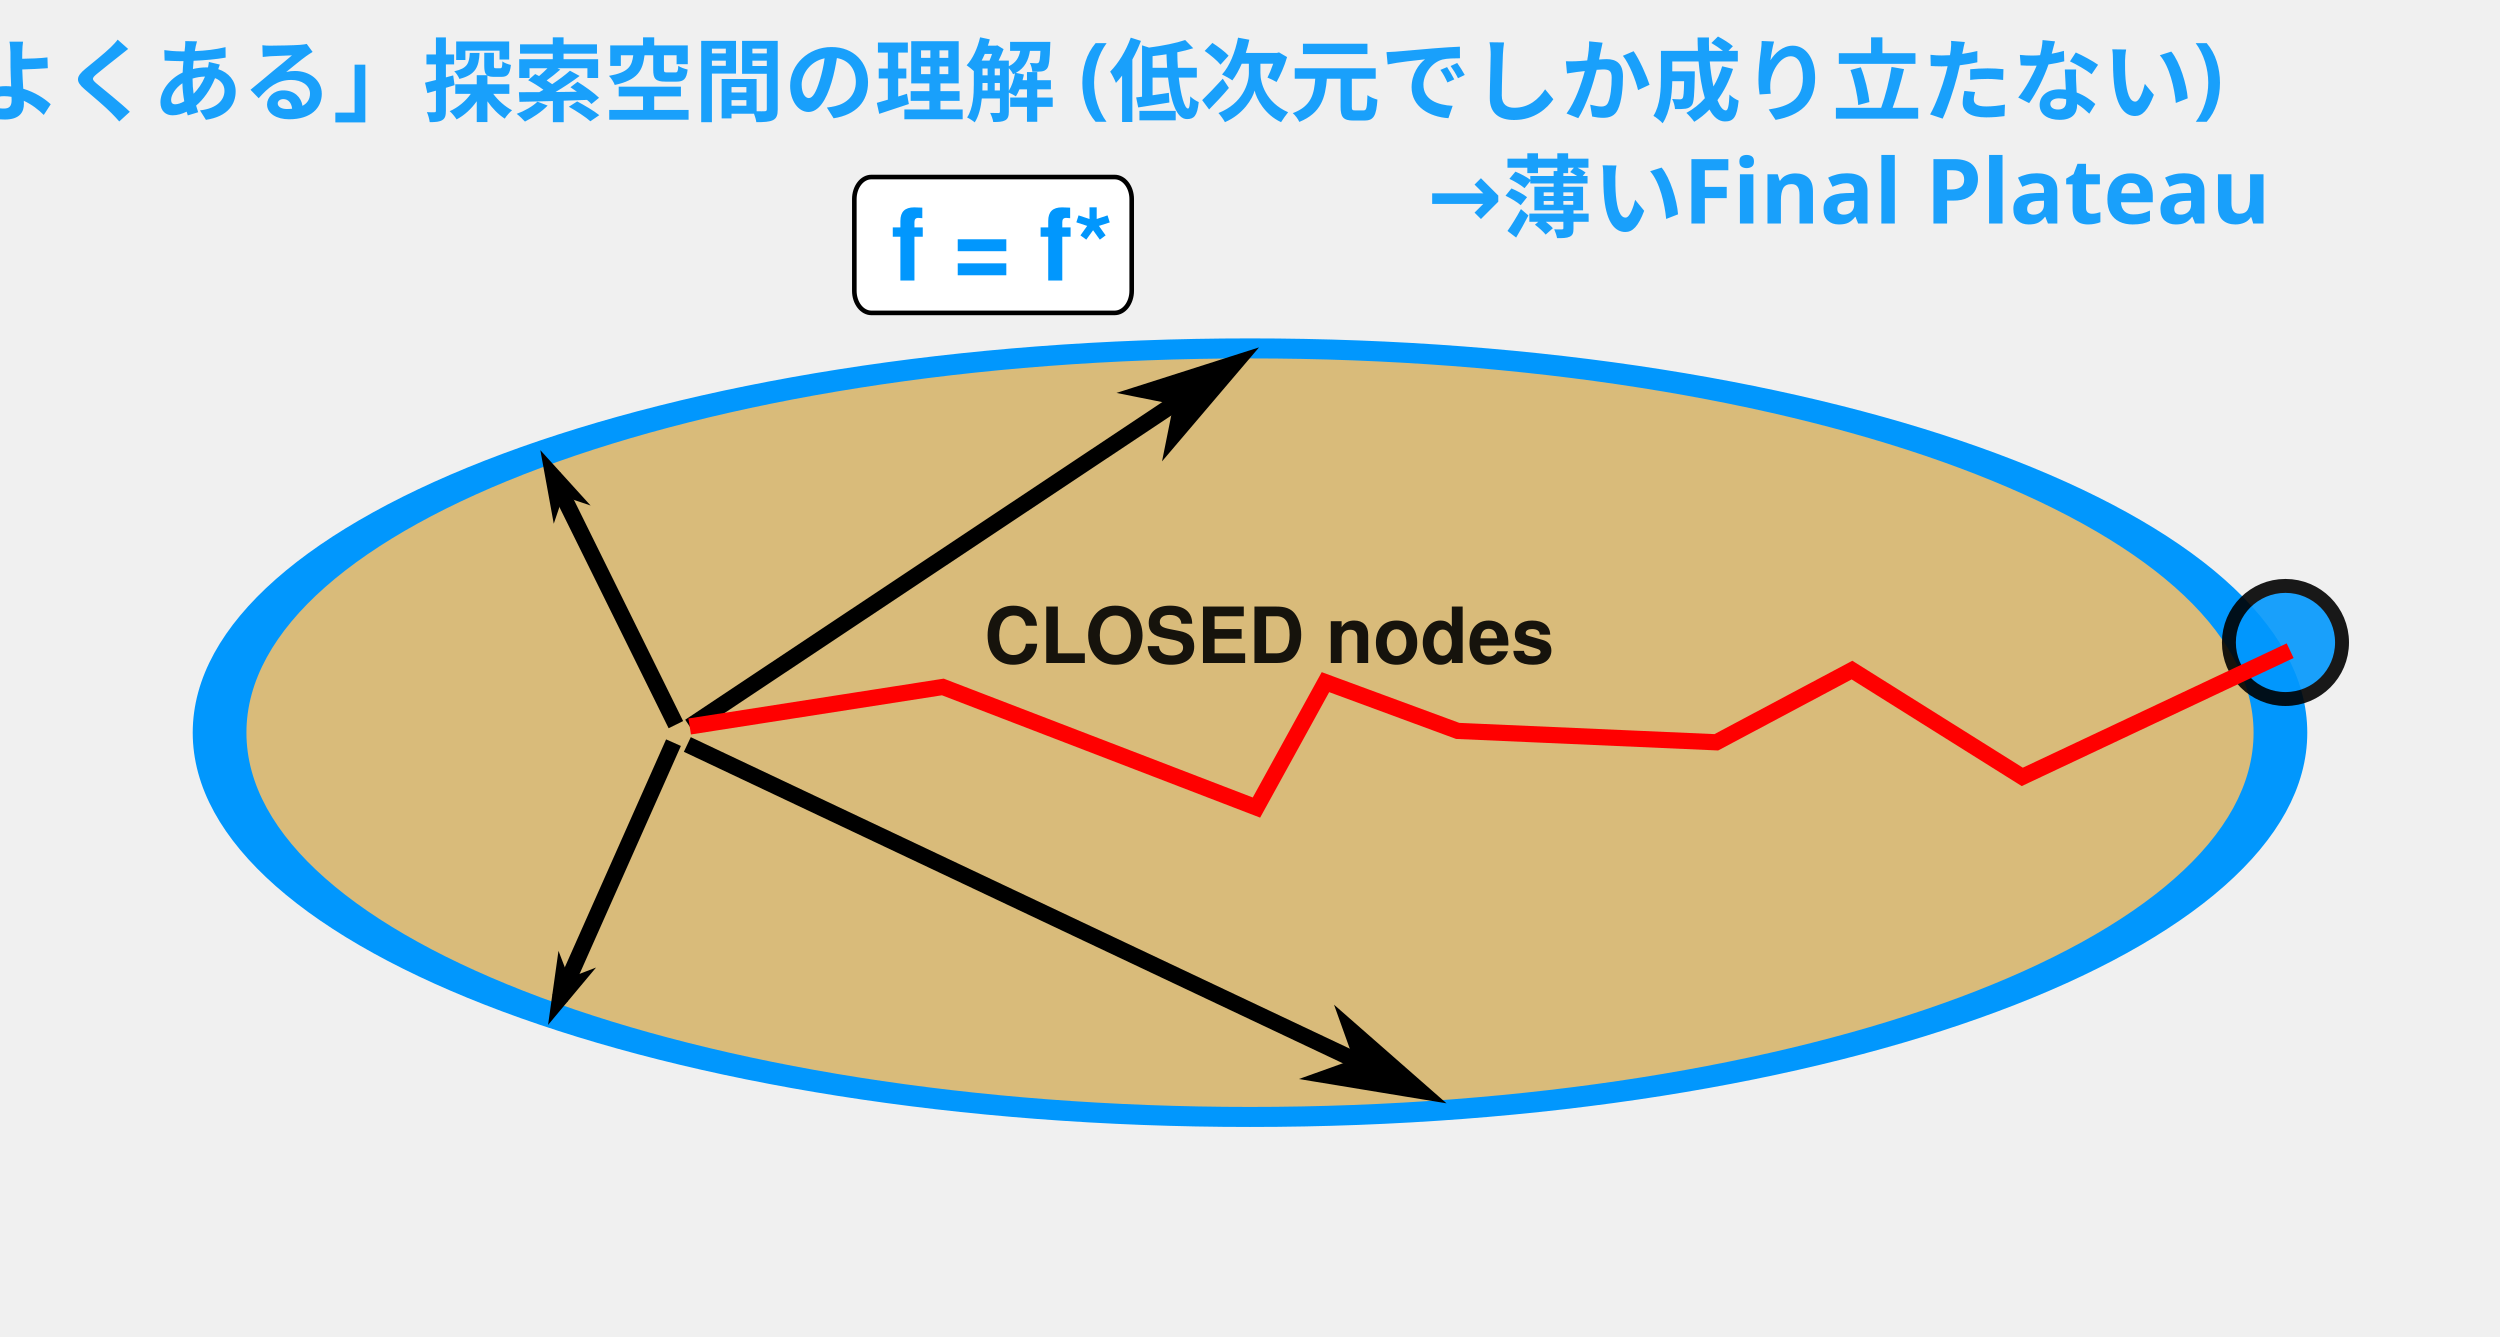
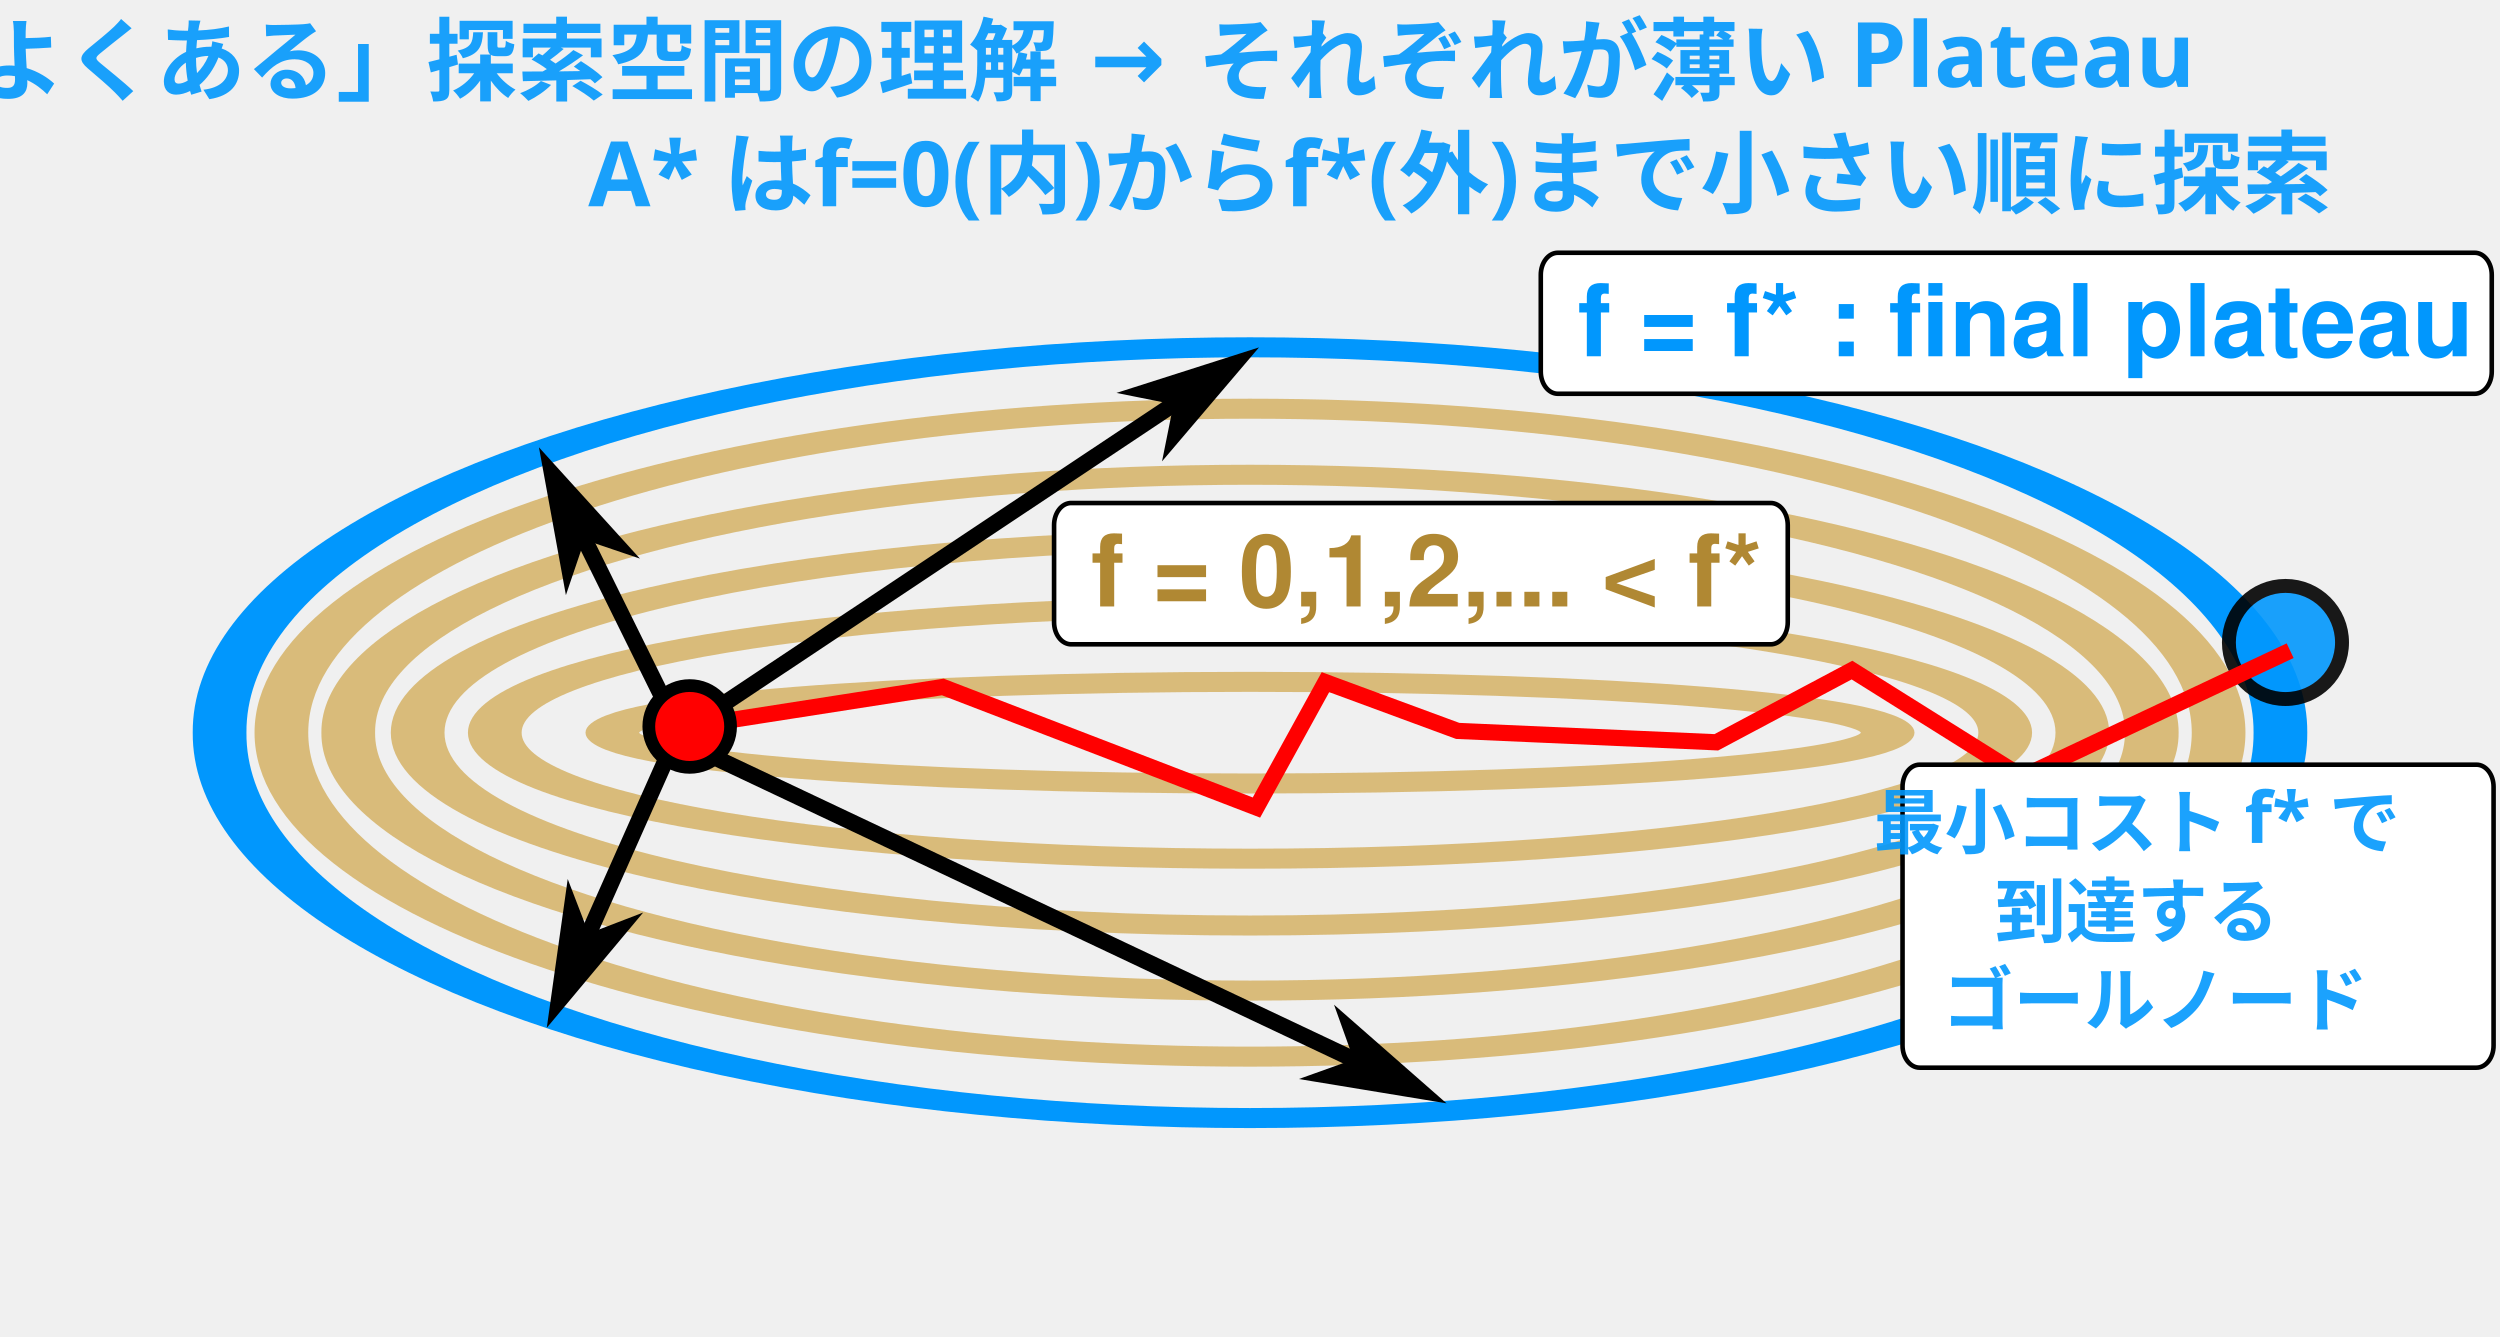
<svg xmlns="http://www.w3.org/2000/svg" width="775.17" height="414.416" id="svg2" version="1.1">
  <defs id="defs4">
    <marker orient="auto" refY="0" refX="0" id="Arrow1Send" style="overflow:visible">
      <path id="path6182" d="M 0,0 5,-5 -12.5,0 5,5 0,0 z" style="fill-rule:evenodd;stroke:#000000;stroke-width:1pt" transform="matrix(-0.2,0,0,-0.2,-1.2,0)" />
    </marker>
    <marker orient="auto" refY="0" refX="0" id="Arrow1Mend" style="overflow:visible">
      <path id="path6106" d="M 0,0 5,-5 -12.5,0 5,5 0,0 z" style="fill-rule:evenodd;stroke:#000000;stroke-width:1pt" transform="matrix(-0.4,0,0,-0.4,-4,0)" />
    </marker>
    <marker orient="auto" refY="0" refX="0" id="Arrow1Lstart" style="overflow:visible">
      <path id="path14925" d="M 0,0 5,-5 -12.5,0 5,5 0,0 z" style="fill-rule:evenodd;stroke:#000000;stroke-width:1pt" transform="matrix(0.8,0,0,0.8,10,0)" />
    </marker>
    <marker orient="auto" refY="0" refX="0" id="Arrow1Lend" style="overflow:visible">
      <path id="path14928" d="M 0,0 5,-5 -12.5,0 5,5 0,0 z" style="fill-rule:evenodd;stroke:#000000;stroke-width:1pt" transform="matrix(-0.8,0,0,-0.8,-10,0)" />
    </marker>
    <marker orient="auto" refY="0" refX="0" id="Arrow1Lstart-7" style="overflow:visible">
      <path id="path14925-5" d="M 0,0 5,-5 -12.5,0 5,5 0,0 z" style="fill-rule:evenodd;stroke:#000000;stroke-width:1pt" transform="matrix(0.8,0,0,0.8,10,0)" />
    </marker>
    <marker orient="auto" refY="0" refX="0" id="Arrow1Lend-5" style="overflow:visible">
      <path id="path14928-5" d="M 0,0 5,-5 -12.5,0 5,5 0,0 z" style="fill-rule:evenodd;stroke:#000000;stroke-width:1pt" transform="matrix(-0.8,0,0,-0.8,-10,0)" />
    </marker>
    <marker orient="auto" refY="0" refX="0" id="Arrow1Lend-2" style="overflow:visible">
      <path id="path14928-0" d="M 0,0 5,-5 -12.5,0 5,5 0,0 z" style="fill-rule:evenodd;stroke:#000000;stroke-width:1pt" transform="matrix(-0.8,0,0,-0.8,-10,0)" />
    </marker>
    <marker orient="auto" refY="0" refX="0" id="Arrow1Lend-58" style="overflow:visible">
      <path id="path14928-9" d="M 0,0 5,-5 -12.5,0 5,5 0,0 z" style="fill-rule:evenodd;stroke:#000000;stroke-width:1pt" transform="matrix(-0.8,0,0,-0.8,-10,0)" />
    </marker>
    <marker orient="auto" refY="0" refX="0" id="Arrow1Lend-6" style="overflow:visible">
      <path id="path14928-6" d="M 0,0 5,-5 -12.5,0 5,5 0,0 z" style="fill-rule:evenodd;stroke:#000000;stroke-width:1pt" transform="matrix(-0.8,0,0,-0.8,-10,0)" />
    </marker>
    <marker orient="auto" refY="0" refX="0" id="Arrow1Send-0" style="overflow:visible">
      <path id="path6182-1" d="M 0,0 5,-5 -12.5,0 5,5 0,0 z" style="fill-rule:evenodd;stroke:#000000;stroke-width:1pt" transform="matrix(-0.2,0,0,-0.2,-1.2,0)" />
    </marker>
    <marker orient="auto" refY="0" refX="0" id="Arrow1Send-8" style="overflow:visible">
      <path id="path6182-0" d="M 0,0 5,-5 -12.5,0 5,5 0,0 z" style="fill-rule:evenodd;stroke:#000000;stroke-width:1pt" transform="matrix(-0.2,0,0,-0.2,-1.2,0)" />
    </marker>
    <marker orient="auto" refY="0" refX="0" id="Arrow1Send-6" style="overflow:visible">
      <path id="path6182-6" d="M 0,0 5,-5 -12.5,0 5,5 0,0 z" style="fill-rule:evenodd;stroke:#000000;stroke-width:1pt" transform="matrix(-0.2,0,0,-0.2,-1.2,0)" />
    </marker>
    <marker orient="auto" refY="0" refX="0" id="Arrow1Send-61" style="overflow:visible">
      <path id="path6182-18" d="M 0,0 5,-5 -12.5,0 5,5 0,0 z" style="fill-rule:evenodd;stroke:#000000;stroke-width:1pt" transform="matrix(-0.2,0,0,-0.2,-1.2,0)" />
    </marker>
+     <marker orient="auto" refY="0" refX="0" id="Arrow1Mend-3" style="overflow:visible">
+       <path id="path6106-5" d="M 0,0 5,-5 -12.5,0 5,5 0,0 z" style="fill-rule:evenodd;stroke:#000000;stroke-width:1pt" transform="matrix(-0.4,0,0,-0.4,-4,0)" />
+     </marker>
+     <marker orient="auto" refY="0" refX="0" id="marker3073" style="overflow:visible">
+       <path id="path3075" d="M 0,0 5,-5 -12.5,0 5,5 0,0 z" style="fill-rule:evenodd;stroke:#000000;stroke-width:1pt" transform="matrix(-0.4,0,0,-0.4,-4,0)" />
+     </marker>
+     <marker orient="auto" refY="0" refX="0" id="Arrow1Send-81" style="overflow:visible">
+       <path id="path6182-2" d="M 0,0 5,-5 -12.5,0 5,5 0,0 z" style="fill-rule:evenodd;stroke:#000000;stroke-width:1pt" transform="matrix(-0.2,0,0,-0.2,-1.2,0)" />
+     </marker>
+     <marker orient="auto" refY="0" refX="0" id="marker3079" style="overflow:visible">
+       <path id="path3081" d="M 0,0 5,-5 -12.5,0 5,5 0,0 z" style="fill-rule:evenodd;stroke:#000000;stroke-width:1pt" transform="matrix(-0.2,0,0,-0.2,-1.2,0)" />
+     </marker>
  </defs>
  <g id="layer3" style="display:inline" transform="translate(41.86847,-254.932)">
-     <path transform="matrix(1.793013,0,0,1.793013,-39.93044,225.1939)" style="color:#000000;fill:#ff0000;fill-opacity:1;fill-rule:evenodd;stroke:#000000;stroke-width:2.202;marker:none;visibility:visible;display:inline;overflow:visible;enable-background:accumulate" id="path2985-54-8" d="m 125.259,142.215 c 0,3.905 -3.166,7.071 -7.071,7.071 -3.905,0 -7.071,-3.166 -7.071,-7.071 0,-3.905 3.166,-7.071 7.071,-7.071 3.905,0 7.071,3.166 7.071,7.071 z" />
+     <path style="color:#000000;fill:none;stroke:#0197fd;stroke-width:6.331;stroke-linecap:butt;stroke-linejoin:miter;stroke-miterlimit:4;stroke-opacity:1;stroke-dasharray:none;stroke-dashoffset:0;marker:none;visibility:visible;display:inline;overflow:visible;enable-background:accumulate" id="path6605-2-8-3" d="m 629.325,193.608 a 121.459,121.459 0 1 1 -242.917,0 121.459,121.459 0 1 1 242.917,0 z" transform="matrix(2.630523,0,0,0.9810022,-990.2373,292.1818)" />
+     <path style="color:#000000;fill:none;stroke:#d9bb7a;stroke-width:6.331;stroke-linecap:butt;stroke-linejoin:miter;stroke-miterlimit:4;stroke-opacity:1;stroke-dasharray:none;stroke-dashoffset:0;marker:none;visibility:visible;display:inline;overflow:visible;enable-background:accumulate" id="path6605-2-8-3-1-9" d="m 622.039,193.608 a 114.173,102.398 0 1 1 -228.346,0 114.173,102.398 0 1 1 228.346,0 z" transform="matrix(2.630523,0,0,0.9810022,-990.2373,292.1818)" />
+     <path style="color:#000000;fill:none;stroke:#d9bb7a;stroke-width:6.331;stroke-linecap:butt;stroke-linejoin:miter;stroke-miterlimit:4;stroke-opacity:1;stroke-dasharray:none;stroke-dashoffset:0;marker:none;visibility:visible;display:inline;overflow:visible;enable-background:accumulate" id="path6605-2-8-3-1-9-9-3" d="m 614.16,193.608 a 106.294,81.27 0 1 1 -212.587,0 106.294,81.27 0 1 1 212.587,0 z" transform="matrix(2.630523,0,0,0.9810022,-990.2373,292.1818)" />
+     <path style="color:#000000;fill:none;stroke:#d9bb7a;stroke-width:6.331;stroke-linecap:butt;stroke-linejoin:miter;stroke-miterlimit:4;stroke-opacity:1;stroke-dasharray:none;stroke-dashoffset:0;marker:none;visibility:visible;display:inline;overflow:visible;enable-background:accumulate" id="path6605-2-8-3-1-9-9-3-4-8" d="m 605.978,193.608 a 98.111,60.955 0 1 1 -196.223,0 98.111,60.955 0 1 1 196.223,0 z" transform="matrix(2.630523,0,0,0.9810022,-990.2373,292.1818)" />
+     <path style="color:#000000;fill:none;stroke:#d9bb7a;stroke-width:6.331;stroke-linecap:butt;stroke-linejoin:miter;stroke-miterlimit:4;stroke-opacity:1;stroke-dasharray:none;stroke-dashoffset:0;marker:none;visibility:visible;display:inline;overflow:visible;enable-background:accumulate" id="path6605-2-8-3-1-9-9-3-4-8-5-8" d="m 596.886,193.608 a 89.02,39.827 0 1 1 -178.04,0 89.02,39.827 0 1 1 178.04,0 z" transform="matrix(2.630523,0,0,0.9810022,-990.2373,292.1818)" />
+     <path style="color:#000000;fill:none;stroke:#d9bb7a;stroke-width:6.331;stroke-linecap:butt;stroke-linejoin:miter;stroke-miterlimit:4;stroke-opacity:1;stroke-dasharray:none;stroke-dashoffset:0;marker:none;visibility:visible;display:inline;overflow:visible;enable-background:accumulate" id="path6605-2-8-3-1-9-9-3-4-8-5-8-2-6" d="m 583.028,193.608 a 75.162,16.064 0 1 1 -150.324,0 75.162,16.064 0 1 1 150.324,0 z" transform="matrix(2.630523,0,0,0.9810022,-990.2373,292.1818)" />
+   </g>
+   <g id="layer2" style="display:inline" transform="translate(41.86847,-254.932)">
+     <g transform="matrix(0.6483172,0,0,0.6483172,87.71952,301.5692)" id="g9563" />
+     <rect ry="6.849" rx="5.295" y="333.304" x="435.878" height="43.724" width="294.868" id="rect12256-8-6" style="color:#000000;fill:#ffffff;fill-opacity:1;fill-rule:evenodd;stroke:#000000;stroke-width:1.428;stroke-linecap:butt;stroke-linejoin:miter;stroke-miterlimit:4;stroke-opacity:1;stroke-dasharray:none;stroke-dashoffset:0;marker:none;visibility:visible;display:inline;overflow:visible;enable-background:accumulate" />
+     <text id="text8924-4-9" y="365.394" x="447.361" style="font-size:31.119px;font-style:normal;font-variant:normal;font-weight:bold;font-stretch:normal;text-indent:0;text-align:start;text-decoration:none;line-height:125%;letter-spacing:normal;word-spacing:normal;text-transform:none;direction:ltr;block-progression:tb;writing-mode:lr-tb;text-anchor:start;baseline-shift:baseline;color:#000000;fill:#0197fd;fill-opacity:1;fill-rule:evenodd;stroke:none;stroke-width:5.244;marker:none;visibility:visible;display:inline;overflow:visible;enable-background:accumulate;font-family:Nimbus Sans L;-inkscape-font-specification:Nimbus Sans L Bold" xml:space="preserve">
+       <tspan y="365.394" x="447.361" id="tspan16300-1-6">f = f* : final plateau</tspan>
+     </text>
+     <text xml:space="preserve" style="font-size:28px;font-style:normal;font-variant:normal;font-weight:800;font-stretch:normal;text-indent:0;text-align:end;text-decoration:none;line-height:125%;letter-spacing:normal;word-spacing:normal;text-transform:none;direction:ltr;block-progression:tb;writing-mode:lr-tb;text-anchor:end;baseline-shift:baseline;opacity:0.898;color:#000000;fill:#0197fd;fill-opacity:1;fill-rule:evenodd;stroke:none;stroke-width:0;marker:none;visibility:visible;display:inline;overflow:visible;enable-background:accumulate;font-family:'M+ 2c';-inkscape-font-specification:'M+ 2c Ultra-Bold'" x="717.709" y="283.89" id="text8370">
+       <tspan x="745.709" y="283.89" id="tspan3039">「よくある」探索空間の理解 → それぞれが薄い Plateau　　</tspan>
+       <tspan x="717.709" y="318.89" id="tspan3484">A* はf=0(内)からf*(外)まで小さい順に探索</tspan>
+     </text>
    <text xml:space="preserve" style="font-size:18.153px;font-style:italic;font-variant:normal;font-weight:normal;font-stretch:normal;text-indent:0;text-align:center;text-decoration:none;line-height:125%;letter-spacing:normal;word-spacing:normal;text-transform:none;direction:ltr;block-progression:tb;writing-mode:lr-tb;text-anchor:middle;baseline-shift:baseline;color:#000000;fill:#ffffff;fill-opacity:1;fill-rule:evenodd;stroke:#000000;stroke-width:1.815;stroke-linecap:butt;stroke-linejoin:miter;stroke-miterlimit:4;stroke-opacity:1;stroke-dasharray:none;stroke-dashoffset:0;marker:none;visibility:visible;display:inline;overflow:visible;enable-background:accumulate;font-family:Times New Roman;-inkscape-font-specification:'Times New Roman, Italic'" x="310.195" y="398.795" id="text16302">
      <tspan id="tspan16304" x="310.195" y="398.795" style="stroke-width:1.815" />
    </text>
-     <path style="color:#000000;fill:none;stroke:#0197fd;stroke-width:2.202;stroke-linecap:butt;stroke-linejoin:miter;stroke-miterlimit:4;stroke-opacity:1;stroke-dasharray:none;stroke-dashoffset:0;marker:none;visibility:visible;display:inline;overflow:visible;enable-background:accumulate" id="path6605-2" d="m 570.736,193.608 c 0,34.722 -28.148,62.87 -62.87,62.87 -34.722,0 -62.87,-28.148 -62.87,-62.87 0,-34.722 28.148,-62.87 62.87,-62.87 34.722,0 62.87,28.148 62.87,62.87 z" transform="matrix(2.973152,0,0,1.369196,-1222.716,216.3807)" />
-     <path style="color:#000000;fill:#d9bb7a;stroke:#0197fd;stroke-width:6.331;stroke-linecap:butt;stroke-linejoin:miter;stroke-miterlimit:4;stroke-opacity:1;stroke-dasharray:none;stroke-dashoffset:0;marker:none;visibility:visible;display:inline;overflow:visible;enable-background:accumulate" id="path6605-2-8-3" d="m 629.325,193.608 c 0,67.08 -54.379,121.459 -121.459,121.459 -67.08,0 -121.459,-54.379 -121.459,-121.459 0,-67.08 54.379,-121.459 121.459,-121.459 67.08,0 121.459,54.379 121.459,121.459 z" transform="matrix(2.630523,0,0,0.9810022,-990.2373,292.1818)" />
    <path style="fill:none;stroke:#000000;stroke-width:5.02;stroke-linecap:butt;stroke-linejoin:miter;stroke-miterlimit:4;stroke-opacity:1;stroke-dasharray:none;marker-start:none;marker-end:url(#Arrow1Mend);display:inline" d="M 171.982,480.187 340.277,368.13" id="path15908-7" />
    <path style="fill:none;stroke:#000000;stroke-width:5.02;stroke-linecap:butt;stroke-linejoin:miter;stroke-miterlimit:4;stroke-opacity:1;stroke-dasharray:none;marker-start:none;marker-end:url(#Arrow1Mend);display:inline" d="M 171.247,485.771 397.711,592.816" id="path15908-7-6" />
-     <path style="fill:none;stroke:#000000;stroke-width:5.02;stroke-linecap:butt;stroke-linejoin:miter;stroke-miterlimit:4;stroke-opacity:1;stroke-dasharray:none;marker-start:none;marker-end:url(#Arrow1Send);display:inline" d="M 167.697,479.623 129.642,402.544" id="path15908-7-2" />
-     <path style="fill:none;stroke:#000000;stroke-width:5.02;stroke-linecap:butt;stroke-linejoin:miter;stroke-miterlimit:4;stroke-opacity:1;stroke-dasharray:none;marker-start:none;marker-end:url(#Arrow1Send);display:inline" d="m 166.961,485.207 -35.257,79.333" id="path15908-7-2-4" />
-     <text xml:space="preserve" style="font-size:24px;font-style:normal;font-variant:normal;font-weight:bold;font-stretch:normal;text-indent:0;text-align:end;text-decoration:none;line-height:125%;letter-spacing:normal;word-spacing:normal;text-transform:none;direction:ltr;block-progression:tb;writing-mode:lr-tb;text-anchor:end;baseline-shift:baseline;opacity:0.898;color:#000000;fill:#000000;fill-opacity:1;fill-rule:evenodd;stroke:none;stroke-width:76.32;marker:none;visibility:visible;display:inline;overflow:visible;enable-background:accumulate;font-family:Nimbus Sans L;-inkscape-font-specification:Nimbus Sans L Bold" x="473.382" y="460.506" id="text5765">
-       <tspan id="tspan5767" x="473.382" y="460.506">CLOSED nodes</tspan>
+     <path style="fill:none;stroke:#000000;stroke-width:5.04;stroke-linecap:butt;stroke-linejoin:miter;stroke-miterlimit:4;stroke-opacity:1;stroke-dasharray:none;marker-start:none;marker-end:url(#marker3073);display:inline" d="M 167.697,479.623 129.642,402.544" id="path15908-7-2" />
+     <path style="fill:none;stroke:#000000;stroke-width:5.04;stroke-linecap:butt;stroke-linejoin:miter;stroke-miterlimit:4;stroke-opacity:1;stroke-dasharray:none;marker-start:none;marker-end:url(#marker3073);display:inline" d="m 166.961,485.207 -35.257,79.333" id="path15908-7-2-4" />
+     <path style="opacity:0.898;color:#000000;fill:#0197fd;fill-opacity:1;fill-rule:evenodd;stroke:#000000;stroke-width:4.32;stroke-miterlimit:4;stroke-dasharray:none;marker:none;visibility:visible;display:inline;overflow:visible;enable-background:accumulate" id="path5769" d="m 802.759,230.385 a 17.538,17.538 0 1 1 -35.076,0 17.538,17.538 0 1 1 35.076,0 z" transform="translate(-118.4398,223.7552)" />
+     <path style="fill:none;stroke:#ff0000;stroke-width:5.02;stroke-linecap:butt;stroke-linejoin:miter;stroke-miterlimit:5.3;stroke-opacity:1;stroke-dasharray:none;display:inline" d="m 171.982,480.187 78.492,-12.25 97.238,37.394 21.402,-38.888 41.003,15.121 80.182,3.53 42.075,-22.388 52.796,33.113 83.061,-39.129" id="path14326" />
+     <g id="g3439" transform="translate(-51.86927,-62.00599)">
+       <rect style="color:#000000;fill:#ffffff;fill-opacity:1;fill-rule:evenodd;stroke:#000000;stroke-width:1.428;stroke-linecap:butt;stroke-linejoin:miter;stroke-miterlimit:4;stroke-opacity:1;stroke-dasharray:none;stroke-dashoffset:0;marker:none;visibility:visible;display:inline;overflow:visible;enable-background:accumulate" id="rect12256-8-6-3" width="227.491" height="43.821" x="336.836" y="472.903" rx="5.295" ry="6.849" />
+       <text xml:space="preserve" style="font-size:31.119px;font-style:normal;font-variant:normal;font-weight:bold;font-stretch:normal;text-indent:0;text-align:start;text-decoration:none;line-height:125%;letter-spacing:normal;word-spacing:normal;text-transform:none;direction:ltr;block-progression:tb;writing-mode:lr-tb;text-anchor:start;baseline-shift:baseline;color:#000000;fill:#b08833;fill-opacity:1;fill-rule:evenodd;stroke:none;stroke-width:5.244;marker:none;visibility:visible;display:inline;overflow:visible;enable-background:accumulate;font-family:Nimbus Sans L;-inkscape-font-specification:Nimbus Sans L Bold" x="348.319" y="504.994" id="text8924-4-9-7">
+         <tspan id="tspan16300-1-6-8" x="348.319" y="504.994">f = 0,1,2,... &lt; f*</tspan>
+       </text>
+     </g>
+     <rect ry="6.849" rx="5.295" y="492.036" x="548.046" height="93.947" width="183.263" id="rect12256-8-6-6" style="color:#000000;fill:#ffffff;fill-opacity:1;fill-rule:evenodd;stroke:#000000;stroke-width:1.428;stroke-linecap:butt;stroke-linejoin:miter;stroke-miterlimit:4;stroke-opacity:1;stroke-dasharray:none;stroke-dashoffset:0;marker:none;visibility:visible;display:inline;overflow:visible;enable-background:accumulate" />
+     <text xml:space="preserve" style="font-size:22px;font-style:normal;font-variant:normal;font-weight:800;font-stretch:normal;text-indent:0;text-align:center;text-decoration:none;line-height:125%;letter-spacing:normal;word-spacing:normal;text-transform:none;direction:ltr;block-progression:tb;writing-mode:lr-tb;text-anchor:middle;baseline-shift:baseline;opacity:0.898;color:#000000;fill:#0197fd;fill-opacity:1;fill-rule:evenodd;stroke:none;stroke-width:0;marker:none;visibility:visible;display:inline;overflow:visible;enable-background:accumulate;font-family:'M+ 2c';-inkscape-font-specification:'M+ 2c Ultra-Bold'" x="640.741" y="517.884" id="text3486">
+       <tspan id="tspan3488" x="640.741" y="517.884">最小コスト f* で</tspan>
+       <tspan x="640.741" y="545.384" id="tspan3492">到達する</tspan>
+       <tspan x="640.741" y="572.884" id="tspan3490">ゴールノード</tspan>
    </text>
-     <path style="opacity:0.898;color:#000000;fill:#0197fd;fill-opacity:1;fill-rule:evenodd;stroke:#000000;stroke-width:4.32;stroke-miterlimit:4;stroke-dasharray:none;marker:none;visibility:visible;display:inline;overflow:visible;enable-background:accumulate" id="path5769" d="m 802.759,230.385 c 0,9.686 -7.852,17.538 -17.538,17.538 -9.686,0 -17.538,-7.852 -17.538,-17.538 0,-9.686 7.852,-17.538 17.538,-17.538 9.686,0 17.538,7.852 17.538,17.538 z" transform="translate(-118.4398,223.7552)" />
-     <path style="fill:none;stroke:#ff0000;stroke-width:5.02;stroke-linecap:butt;stroke-linejoin:miter;stroke-miterlimit:5.3;stroke-opacity:1;stroke-dasharray:none;display:inline" d="m 171.982,480.187 78.492,-12.25 97.238,37.394 21.402,-38.888 41.003,15.121 80.182,3.53 42.075,-22.388 52.796,33.113 83.061,-39.129" id="path14326" />
-   </g>
-   <g id="layer2" style="display:inline" transform="translate(41.86847,-254.932)">
-     <g transform="matrix(0.6483172,0,0,0.6483172,87.71952,301.5692)" id="g9563" />
-     <rect ry="6.849" rx="5.295" y="309.822" x="223.031" height="42.13" width="86.007" id="rect12256-8-6" style="color:#000000;fill:#ffffff;fill-opacity:1;fill-rule:evenodd;stroke:#000000;stroke-width:1.428;stroke-linecap:butt;stroke-linejoin:miter;stroke-miterlimit:4;stroke-opacity:1;stroke-dasharray:none;stroke-dashoffset:0;marker:none;visibility:visible;display:inline;overflow:visible;enable-background:accumulate" />
-     <text id="text8924-4-9" y="341.913" x="234.514" style="font-size:31.119px;font-style:normal;font-variant:normal;font-weight:bold;font-stretch:normal;text-indent:0;text-align:start;text-decoration:none;line-height:125%;letter-spacing:normal;word-spacing:normal;text-transform:none;direction:ltr;block-progression:tb;writing-mode:lr-tb;text-anchor:start;baseline-shift:baseline;color:#000000;fill:#0197fd;fill-opacity:1;fill-rule:evenodd;stroke:none;stroke-width:5.244;marker:none;visibility:visible;display:inline;overflow:visible;enable-background:accumulate;font-family:Nimbus Sans L;-inkscape-font-specification:Nimbus Sans L Bold" xml:space="preserve">
-       <tspan y="341.913" x="234.514" id="tspan16300-1-6">f = f*</tspan>
-     </text>
-     <text xml:space="preserve" style="font-size:28px;font-style:normal;font-variant:normal;font-weight:800;font-stretch:normal;text-indent:0;text-align:end;text-decoration:none;line-height:125%;letter-spacing:normal;word-spacing:normal;text-transform:none;direction:ltr;block-progression:tb;writing-mode:lr-tb;text-anchor:end;baseline-shift:baseline;opacity:0.898;color:#000000;fill:#0197fd;fill-opacity:1;fill-rule:evenodd;stroke:none;stroke-width:0;marker:none;visibility:visible;display:inline;overflow:visible;enable-background:accumulate;font-family:'M+ 2c';-inkscape-font-specification:'M+ 2c Ultra-Bold'" x="698.554" y="290.296" id="text8370">
-       <tspan x="698.554" y="290.296" id="tspan3035">「よくある」探索空間の理解 (低次元でしか成り立たない)</tspan>
-       <tspan x="698.554" y="325.296" id="tspan3039">→薄いFinal Plateau</tspan>
-     </text>
+     <path transform="matrix(1.793013,0,0,1.793013,-39.93044,225.1939)" style="color:#000000;fill:#ff0000;fill-opacity:1;fill-rule:evenodd;stroke:#000000;stroke-width:2.202;marker:none;visibility:visible;display:inline;overflow:visible;enable-background:accumulate" id="path2985-54-8" d="m 125.259,142.215 a 7.071,7.071 0 1 1 -14.142,0 7.071,7.071 0 1 1 14.142,0 z" />
  </g>
</svg>
